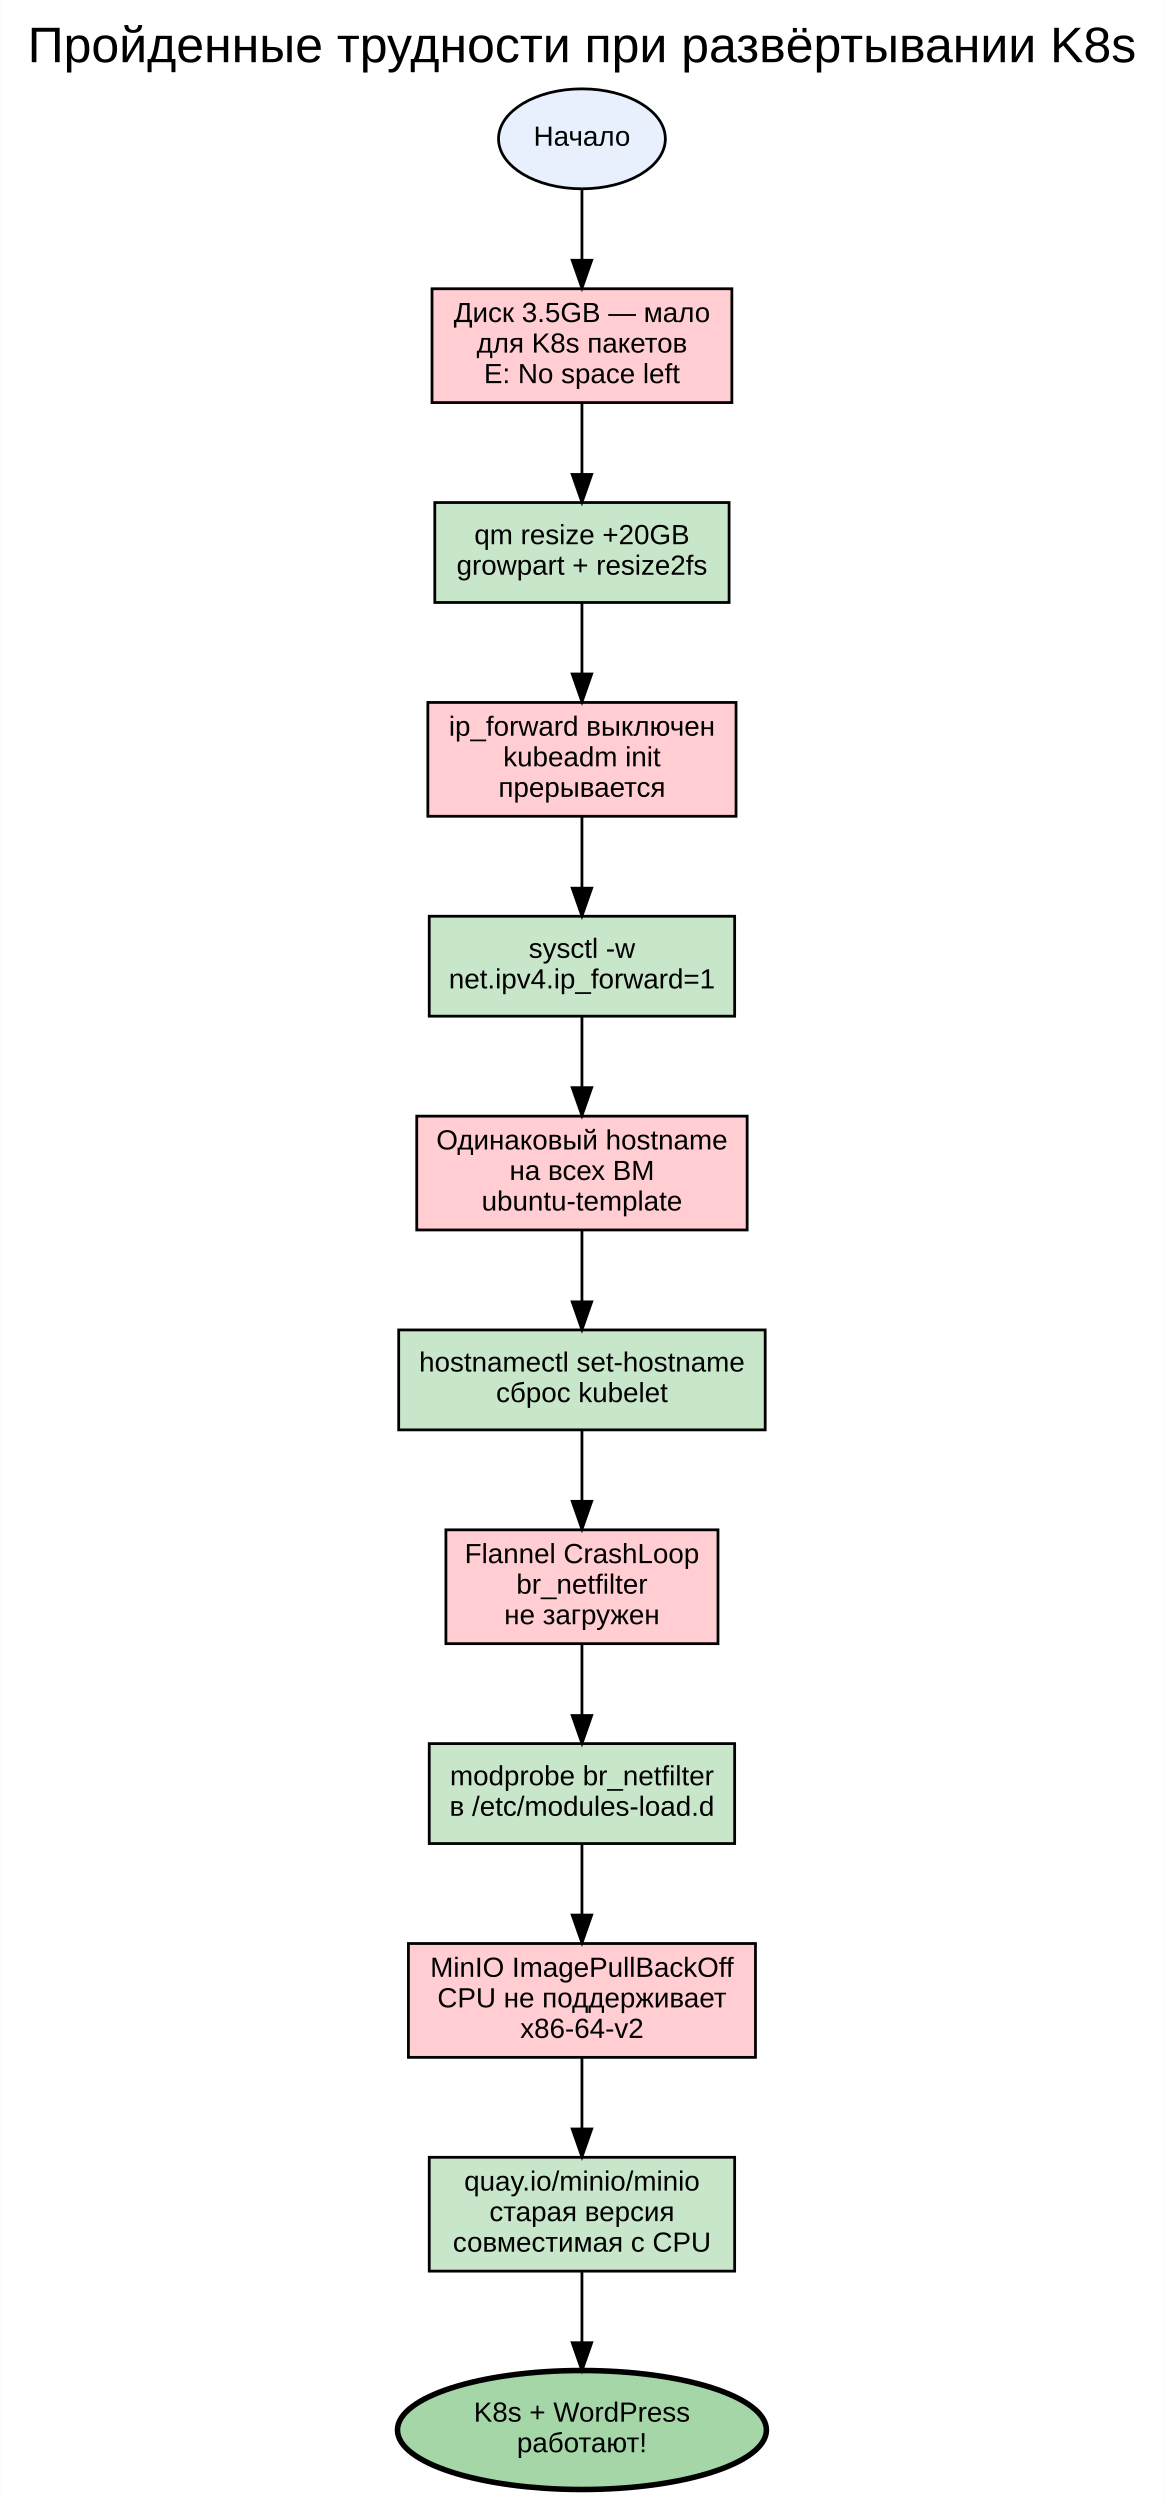
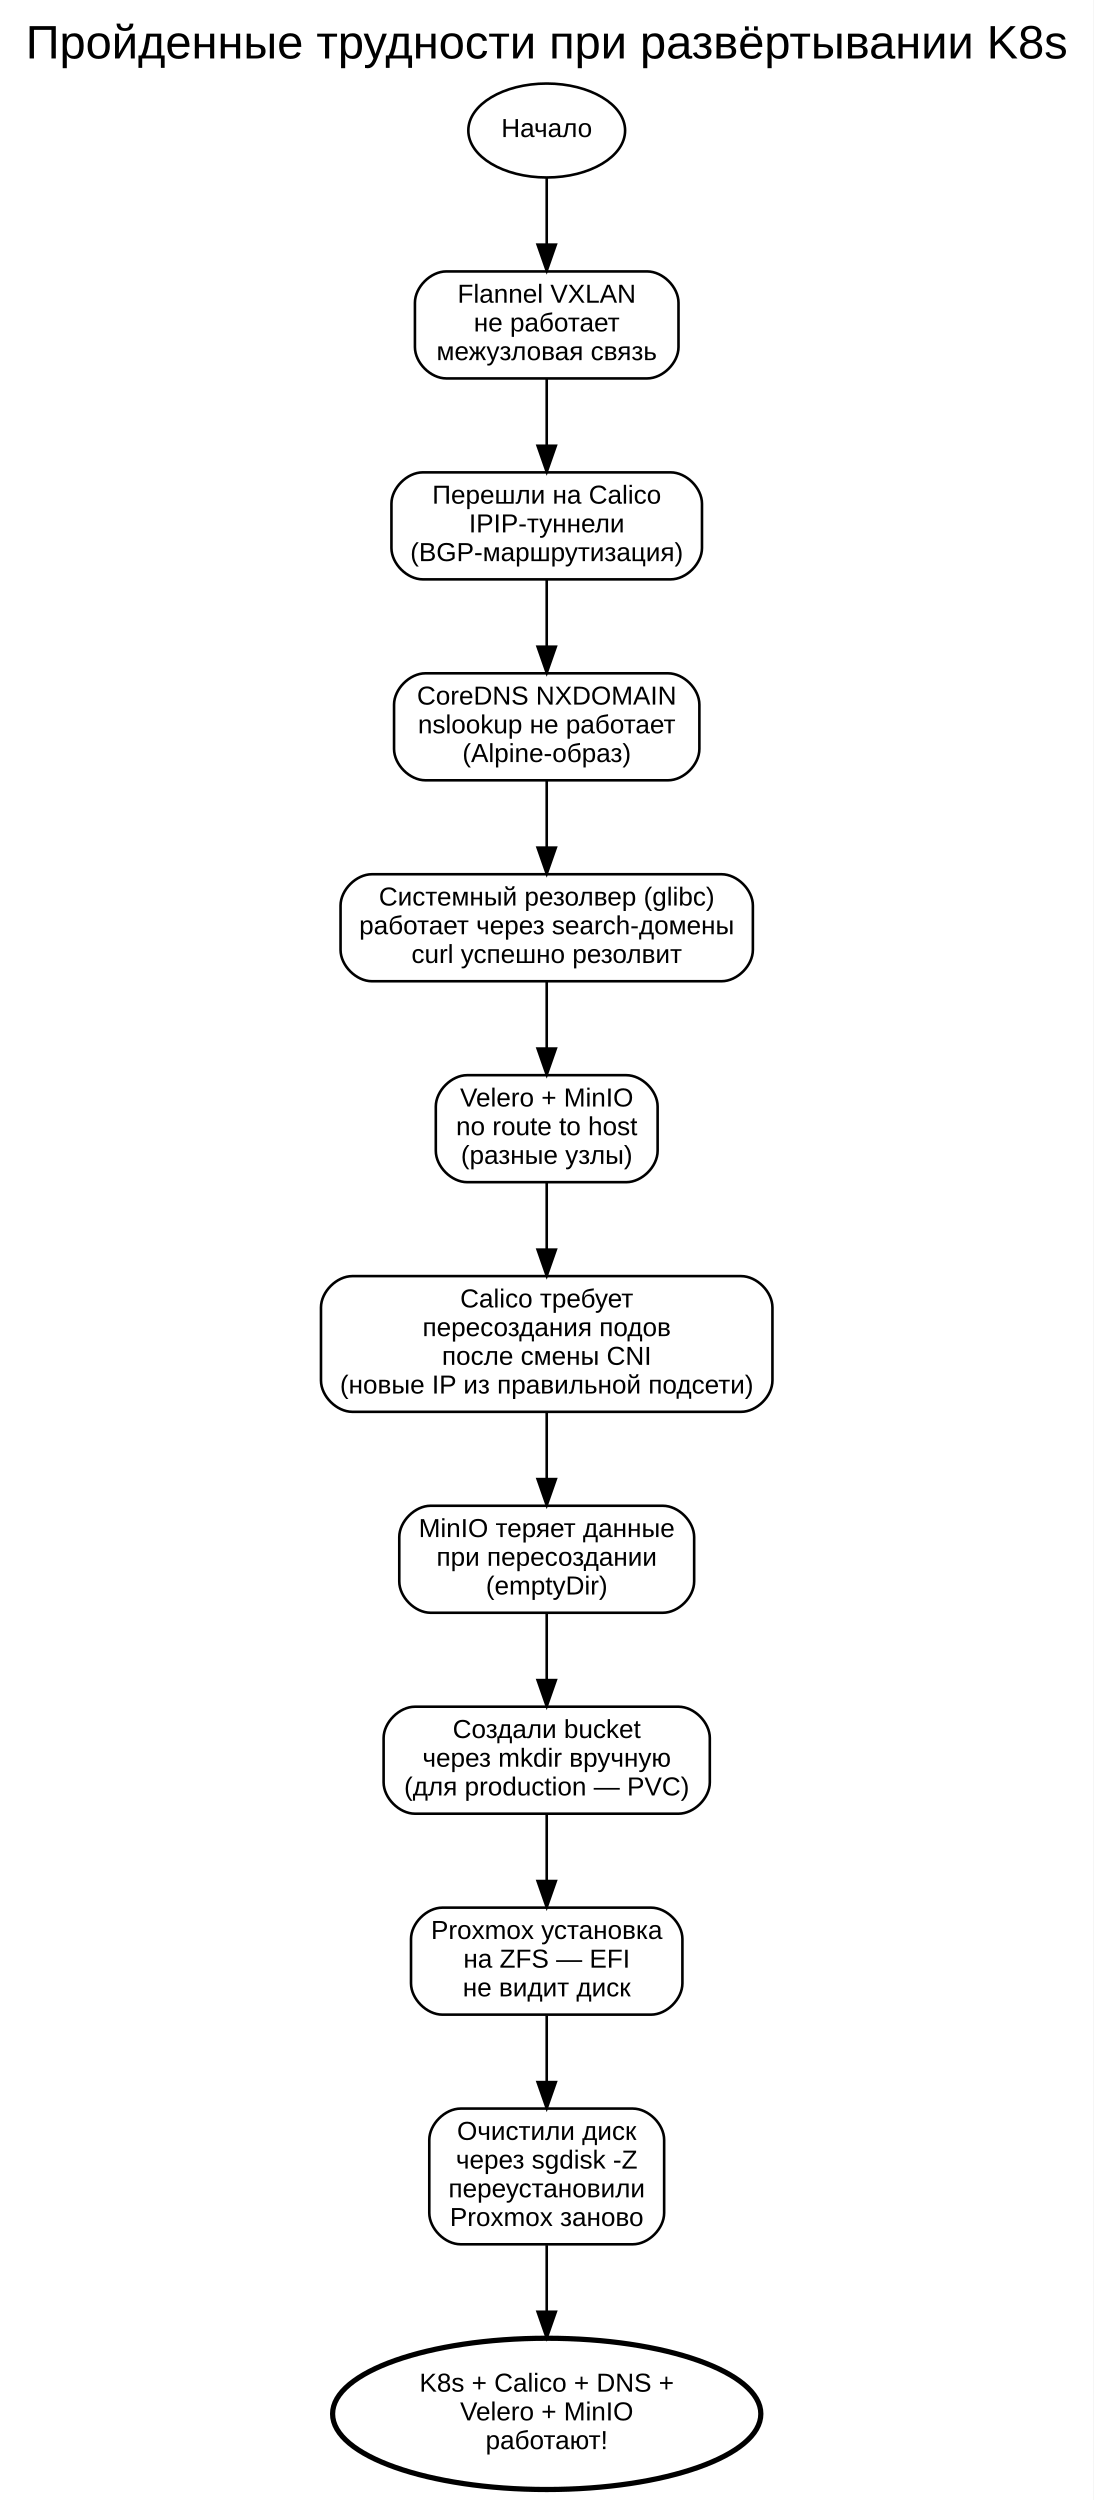
- <svg xmlns="http://www.w3.org/2000/svg" width="419pt" height="900pt" viewBox="0.00 0.00 419.00 900.43">
-   <g id="graph0" class="graph" transform="scale(1 1) rotate(0) translate(4 896.43)">
-     <polygon fill="white" stroke="transparent" points="-4,4 -4,-896.43 415,-896.43 415,4 -4,4" />
-     <text text-anchor="middle" x="205.5" y="-874.03" font-family="Arial" font-size="18.00">Пройденные трудности при развёртывании K8s</text>
+ <svg xmlns="http://www.w3.org/2000/svg" width="419pt" height="958pt" viewBox="0.00 0.00 419.00 957.98">
+   <g id="graph0" class="graph" transform="scale(1 1) rotate(0) translate(4 953.98)">
+     <polygon fill="white" stroke="transparent" points="-4,4 -4,-953.98 415,-953.98 415,4 -4,4" />
+     <text text-anchor="middle" x="205.5" y="-931.58" font-family="Arial" font-size="18.00">Пройденные трудности при развёртывании K8s</text>
    <g id="node1" class="node">
-       <ellipse fill="#e8f0fe" stroke="black" cx="205.5" cy="-846.43" rx="30.04" ry="18" />
-       <text text-anchor="middle" x="205.5" y="-843.93" font-family="Arial" font-size="10.00">Начало</text>
+       <ellipse fill="none" stroke="black" cx="205.5" cy="-903.98" rx="30.04" ry="18" />
+       <text text-anchor="middle" x="205.5" y="-901.48" font-family="Arial" font-size="10.00">Начало</text>
    </g>
    <g id="node2" class="node">
-       <polygon fill="#ffcdd2" stroke="black" points="259.5,-792.43 151.5,-792.43 151.5,-751.43 259.5,-751.43 259.5,-792.43" />
-       <text text-anchor="middle" x="205.5" y="-780.43" font-family="Arial" font-size="10.00">Диск 3.5GB — мало</text>
-       <text text-anchor="middle" x="205.5" y="-769.43" font-family="Arial" font-size="10.00">для K8s пакетов</text>
-       <text text-anchor="middle" x="205.5" y="-758.43" font-family="Arial" font-size="10.00">E: No space left</text>
+       <path fill="none" stroke="black" d="M244,-849.98C244,-849.98 167,-849.98 167,-849.98 161,-849.98 155,-843.98 155,-837.98 155,-837.98 155,-820.98 155,-820.98 155,-814.98 161,-808.98 167,-808.98 167,-808.98 244,-808.98 244,-808.98 250,-808.98 256,-814.98 256,-820.98 256,-820.98 256,-837.98 256,-837.98 256,-843.98 250,-849.98 244,-849.98" />
+       <text text-anchor="middle" x="205.5" y="-837.98" font-family="Arial" font-size="10.00">Flannel VXLAN</text>
+       <text text-anchor="middle" x="205.5" y="-826.98" font-family="Arial" font-size="10.00">не работает</text>
+       <text text-anchor="middle" x="205.5" y="-815.98" font-family="Arial" font-size="10.00">межузловая связь</text>
    </g>
    <g id="edge1" class="edge">
-       <path fill="none" stroke="black" d="M205.5,-828.39C205.5,-828.39 205.5,-802.69 205.5,-802.69" />
-       <polygon fill="black" stroke="black" points="209,-802.69 205.5,-792.69 202,-802.69 209,-802.69" />
+       <path fill="none" stroke="black" d="M205.5,-885.95C205.5,-885.95 205.5,-860.25 205.5,-860.25" />
+       <polygon fill="black" stroke="black" points="209,-860.25 205.5,-850.25 202,-860.25 209,-860.25" />
    </g>
    <g id="node3" class="node">
-       <polygon fill="#c8e6c9" stroke="black" points="258.5,-715.43 152.5,-715.43 152.5,-679.43 258.5,-679.43 258.5,-715.43" />
-       <text text-anchor="middle" x="205.5" y="-700.43" font-family="Arial" font-size="10.00">qm resize +20GB</text>
-       <text text-anchor="middle" x="205.5" y="-689.43" font-family="Arial" font-size="10.00">growpart + resize2fs</text>
+       <path fill="none" stroke="black" d="M253,-772.98C253,-772.98 158,-772.98 158,-772.98 152,-772.98 146,-766.98 146,-760.98 146,-760.98 146,-743.98 146,-743.98 146,-737.98 152,-731.98 158,-731.98 158,-731.98 253,-731.98 253,-731.98 259,-731.98 265,-737.98 265,-743.98 265,-743.98 265,-760.98 265,-760.98 265,-766.98 259,-772.98 253,-772.98" />
+       <text text-anchor="middle" x="205.5" y="-760.98" font-family="Arial" font-size="10.00">Перешли на Calico</text>
+       <text text-anchor="middle" x="205.5" y="-749.98" font-family="Arial" font-size="10.00">IPIP-туннели</text>
+       <text text-anchor="middle" x="205.5" y="-738.98" font-family="Arial" font-size="10.00">(BGP-маршрутизация)</text>
    </g>
    <g id="edge2" class="edge">
-       <path fill="none" stroke="black" d="M205.5,-751.17C205.5,-751.17 205.5,-725.54 205.5,-725.54" />
-       <polygon fill="black" stroke="black" points="209,-725.54 205.5,-715.54 202,-725.54 209,-725.54" />
+       <path fill="none" stroke="black" d="M205.5,-808.85C205.5,-808.85 205.5,-783.17 205.5,-783.17" />
+       <polygon fill="black" stroke="black" points="209,-783.17 205.5,-773.17 202,-783.17 209,-783.17" />
    </g>
    <g id="node4" class="node">
-       <polygon fill="#ffcdd2" stroke="black" points="261,-643.43 150,-643.43 150,-602.43 261,-602.43 261,-643.43" />
-       <text text-anchor="middle" x="205.5" y="-631.43" font-family="Arial" font-size="10.00">ip_forward выключен</text>
-       <text text-anchor="middle" x="205.5" y="-620.43" font-family="Arial" font-size="10.00">kubeadm init</text>
-       <text text-anchor="middle" x="205.5" y="-609.43" font-family="Arial" font-size="10.00">прерывается</text>
+       <path fill="none" stroke="black" d="M252,-695.98C252,-695.98 159,-695.98 159,-695.98 153,-695.98 147,-689.98 147,-683.98 147,-683.98 147,-666.98 147,-666.98 147,-660.98 153,-654.98 159,-654.98 159,-654.98 252,-654.98 252,-654.98 258,-654.98 264,-660.98 264,-666.98 264,-666.98 264,-683.98 264,-683.98 264,-689.98 258,-695.98 252,-695.98" />
+       <text text-anchor="middle" x="205.5" y="-683.98" font-family="Arial" font-size="10.00">CoreDNS NXDOMAIN</text>
+       <text text-anchor="middle" x="205.5" y="-672.98" font-family="Arial" font-size="10.00">nslookup не работает</text>
+       <text text-anchor="middle" x="205.5" y="-661.98" font-family="Arial" font-size="10.00">(Alpine-образ)</text>
    </g>
    <g id="edge3" class="edge">
-       <path fill="none" stroke="black" d="M205.5,-679.39C205.5,-679.39 205.5,-653.69 205.5,-653.69" />
-       <polygon fill="black" stroke="black" points="209,-653.69 205.5,-643.69 202,-653.69 209,-653.69" />
+       <path fill="none" stroke="black" d="M205.5,-731.85C205.5,-731.85 205.5,-706.17 205.5,-706.17" />
+       <polygon fill="black" stroke="black" points="209,-706.17 205.5,-696.17 202,-706.17 209,-706.17" />
    </g>
    <g id="node5" class="node">
-       <polygon fill="#c8e6c9" stroke="black" points="260.5,-566.43 150.5,-566.43 150.5,-530.43 260.5,-530.43 260.5,-566.43" />
-       <text text-anchor="middle" x="205.5" y="-551.43" font-family="Arial" font-size="10.00">sysctl -w</text>
-       <text text-anchor="middle" x="205.5" y="-540.43" font-family="Arial" font-size="10.00">net.ipv4.ip_forward=1</text>
+       <path fill="none" stroke="black" d="M272.5,-618.98C272.5,-618.98 138.5,-618.98 138.5,-618.98 132.5,-618.98 126.5,-612.98 126.5,-606.98 126.5,-606.98 126.5,-589.98 126.5,-589.98 126.5,-583.98 132.5,-577.98 138.5,-577.98 138.5,-577.98 272.5,-577.98 272.5,-577.98 278.5,-577.98 284.5,-583.98 284.5,-589.98 284.5,-589.98 284.5,-606.98 284.5,-606.98 284.5,-612.98 278.5,-618.98 272.5,-618.98" />
+       <text text-anchor="middle" x="205.5" y="-606.98" font-family="Arial" font-size="10.00">Системный резолвер (glibc)</text>
+       <text text-anchor="middle" x="205.5" y="-595.98" font-family="Arial" font-size="10.00">работает через search-домены</text>
+       <text text-anchor="middle" x="205.5" y="-584.98" font-family="Arial" font-size="10.00">curl успешно резолвит</text>
    </g>
    <g id="edge4" class="edge">
-       <path fill="none" stroke="black" d="M205.5,-602.17C205.5,-602.17 205.5,-576.54 205.5,-576.54" />
-       <polygon fill="black" stroke="black" points="209,-576.54 205.5,-566.54 202,-576.54 209,-576.54" />
+       <path fill="none" stroke="black" d="M205.5,-654.85C205.5,-654.85 205.5,-629.17 205.5,-629.17" />
+       <polygon fill="black" stroke="black" points="209,-629.17 205.5,-619.17 202,-629.17 209,-629.17" />
    </g>
    <g id="node6" class="node">
-       <polygon fill="#ffcdd2" stroke="black" points="265,-494.43 146,-494.43 146,-453.43 265,-453.43 265,-494.43" />
-       <text text-anchor="middle" x="205.5" y="-482.43" font-family="Arial" font-size="10.00">Одинаковый hostname</text>
-       <text text-anchor="middle" x="205.5" y="-471.43" font-family="Arial" font-size="10.00">на всех ВМ</text>
-       <text text-anchor="middle" x="205.5" y="-460.43" font-family="Arial" font-size="10.00">ubuntu-template</text>
+       <path fill="none" stroke="black" d="M236,-541.98C236,-541.98 175,-541.98 175,-541.98 169,-541.98 163,-535.98 163,-529.98 163,-529.98 163,-512.98 163,-512.98 163,-506.98 169,-500.98 175,-500.98 175,-500.98 236,-500.98 236,-500.98 242,-500.98 248,-506.98 248,-512.98 248,-512.98 248,-529.98 248,-529.98 248,-535.98 242,-541.98 236,-541.98" />
+       <text text-anchor="middle" x="205.5" y="-529.98" font-family="Arial" font-size="10.00">Velero + MinIO</text>
+       <text text-anchor="middle" x="205.5" y="-518.98" font-family="Arial" font-size="10.00">no route to host</text>
+       <text text-anchor="middle" x="205.5" y="-507.98" font-family="Arial" font-size="10.00">(разные узлы)</text>
    </g>
    <g id="edge5" class="edge">
-       <path fill="none" stroke="black" d="M205.5,-530.39C205.5,-530.39 205.5,-504.69 205.5,-504.69" />
-       <polygon fill="black" stroke="black" points="209,-504.69 205.5,-494.69 202,-504.69 209,-504.69" />
+       <path fill="none" stroke="black" d="M205.5,-577.85C205.5,-577.85 205.5,-552.17 205.5,-552.17" />
+       <polygon fill="black" stroke="black" points="209,-552.17 205.5,-542.17 202,-552.17 209,-552.17" />
    </g>
    <g id="node7" class="node">
-       <polygon fill="#c8e6c9" stroke="black" points="271.5,-417.43 139.5,-417.43 139.5,-381.43 271.5,-381.43 271.5,-417.43" />
-       <text text-anchor="middle" x="205.5" y="-402.43" font-family="Arial" font-size="10.00">hostnamectl set-hostname</text>
-       <text text-anchor="middle" x="205.5" y="-391.43" font-family="Arial" font-size="10.00">сброс kubelet</text>
+       <path fill="none" stroke="black" d="M280,-464.98C280,-464.98 131,-464.98 131,-464.98 125,-464.98 119,-458.98 119,-452.98 119,-452.98 119,-424.98 119,-424.98 119,-418.98 125,-412.98 131,-412.98 131,-412.98 280,-412.98 280,-412.98 286,-412.98 292,-418.98 292,-424.98 292,-424.98 292,-452.98 292,-452.98 292,-458.98 286,-464.98 280,-464.98" />
+       <text text-anchor="middle" x="205.5" y="-452.98" font-family="Arial" font-size="10.00">Calico требует</text>
+       <text text-anchor="middle" x="205.5" y="-441.98" font-family="Arial" font-size="10.00">пересоздания подов</text>
+       <text text-anchor="middle" x="205.5" y="-430.98" font-family="Arial" font-size="10.00">после смены CNI</text>
+       <text text-anchor="middle" x="205.5" y="-419.98" font-family="Arial" font-size="10.00">(новые IP из правильной подсети)</text>
    </g>
    <g id="edge6" class="edge">
-       <path fill="none" stroke="black" d="M205.5,-453.17C205.5,-453.17 205.5,-427.54 205.5,-427.54" />
-       <polygon fill="black" stroke="black" points="209,-427.54 205.5,-417.54 202,-427.54 209,-427.54" />
+       <path fill="none" stroke="black" d="M205.5,-500.66C205.5,-500.66 205.5,-475.12 205.5,-475.12" />
+       <polygon fill="black" stroke="black" points="209,-475.12 205.5,-465.12 202,-475.12 209,-475.12" />
    </g>
    <g id="node8" class="node">
-       <polygon fill="#ffcdd2" stroke="black" points="254.5,-345.43 156.5,-345.43 156.5,-304.43 254.5,-304.43 254.5,-345.43" />
-       <text text-anchor="middle" x="205.5" y="-333.43" font-family="Arial" font-size="10.00">Flannel CrashLoop</text>
-       <text text-anchor="middle" x="205.5" y="-322.43" font-family="Arial" font-size="10.00">br_netfilter</text>
-       <text text-anchor="middle" x="205.5" y="-311.43" font-family="Arial" font-size="10.00">не загружен</text>
+       <path fill="none" stroke="black" d="M250,-376.98C250,-376.98 161,-376.98 161,-376.98 155,-376.98 149,-370.98 149,-364.98 149,-364.98 149,-347.98 149,-347.98 149,-341.98 155,-335.98 161,-335.98 161,-335.98 250,-335.98 250,-335.98 256,-335.98 262,-341.98 262,-347.98 262,-347.98 262,-364.98 262,-364.98 262,-370.98 256,-376.98 250,-376.98" />
+       <text text-anchor="middle" x="205.5" y="-364.98" font-family="Arial" font-size="10.00">MinIO теряет данные</text>
+       <text text-anchor="middle" x="205.5" y="-353.98" font-family="Arial" font-size="10.00">при пересоздании</text>
+       <text text-anchor="middle" x="205.5" y="-342.98" font-family="Arial" font-size="10.00">(emptyDir)</text>
    </g>
    <g id="edge7" class="edge">
-       <path fill="none" stroke="black" d="M205.5,-381.39C205.5,-381.39 205.5,-355.69 205.5,-355.69" />
-       <polygon fill="black" stroke="black" points="209,-355.69 205.5,-345.69 202,-355.69 209,-355.69" />
+       <path fill="none" stroke="black" d="M205.5,-412.88C205.5,-412.88 205.5,-387.19 205.5,-387.19" />
+       <polygon fill="black" stroke="black" points="209,-387.19 205.5,-377.19 202,-387.19 209,-387.19" />
    </g>
    <g id="node9" class="node">
-       <polygon fill="#c8e6c9" stroke="black" points="260.5,-268.43 150.5,-268.43 150.5,-232.43 260.5,-232.43 260.5,-268.43" />
-       <text text-anchor="middle" x="205.5" y="-253.43" font-family="Arial" font-size="10.00">modprobe br_netfilter</text>
-       <text text-anchor="middle" x="205.5" y="-242.43" font-family="Arial" font-size="10.00">в /etc/modules-load.d</text>
+       <path fill="none" stroke="black" d="M256,-299.98C256,-299.98 155,-299.98 155,-299.98 149,-299.98 143,-293.98 143,-287.98 143,-287.98 143,-270.98 143,-270.98 143,-264.98 149,-258.98 155,-258.98 155,-258.98 256,-258.98 256,-258.98 262,-258.98 268,-264.98 268,-270.98 268,-270.98 268,-287.98 268,-287.98 268,-293.98 262,-299.98 256,-299.98" />
+       <text text-anchor="middle" x="205.5" y="-287.98" font-family="Arial" font-size="10.00">Создали bucket</text>
+       <text text-anchor="middle" x="205.5" y="-276.98" font-family="Arial" font-size="10.00">через mkdir вручную</text>
+       <text text-anchor="middle" x="205.5" y="-265.98" font-family="Arial" font-size="10.00">(для production — PVC)</text>
    </g>
    <g id="edge8" class="edge">
-       <path fill="none" stroke="black" d="M205.5,-304.17C205.5,-304.17 205.5,-278.54 205.5,-278.54" />
-       <polygon fill="black" stroke="black" points="209,-278.54 205.5,-268.54 202,-278.54 209,-278.54" />
+       <path fill="none" stroke="black" d="M205.5,-335.85C205.5,-335.85 205.5,-310.17 205.5,-310.17" />
+       <polygon fill="black" stroke="black" points="209,-310.17 205.5,-300.17 202,-310.17 209,-310.17" />
    </g>
    <g id="node10" class="node">
-       <polygon fill="#ffcdd2" stroke="black" points="268,-196.43 143,-196.43 143,-155.43 268,-155.43 268,-196.43" />
-       <text text-anchor="middle" x="205.5" y="-184.43" font-family="Arial" font-size="10.00">MinIO ImagePullBackOff</text>
-       <text text-anchor="middle" x="205.5" y="-173.43" font-family="Arial" font-size="10.00">CPU не поддерживает</text>
-       <text text-anchor="middle" x="205.5" y="-162.43" font-family="Arial" font-size="10.00">x86-64-v2</text>
+       <path fill="none" stroke="black" d="M245.5,-222.98C245.5,-222.98 165.5,-222.98 165.5,-222.98 159.5,-222.98 153.5,-216.98 153.5,-210.98 153.5,-210.98 153.5,-193.98 153.5,-193.98 153.5,-187.98 159.5,-181.98 165.5,-181.98 165.5,-181.98 245.5,-181.98 245.5,-181.98 251.5,-181.98 257.5,-187.98 257.5,-193.98 257.5,-193.98 257.5,-210.98 257.5,-210.98 257.5,-216.98 251.5,-222.98 245.5,-222.98" />
+       <text text-anchor="middle" x="205.5" y="-210.98" font-family="Arial" font-size="10.00">Proxmox установка</text>
+       <text text-anchor="middle" x="205.5" y="-199.98" font-family="Arial" font-size="10.00">на ZFS — EFI</text>
+       <text text-anchor="middle" x="205.5" y="-188.98" font-family="Arial" font-size="10.00">не видит диск</text>
    </g>
    <g id="edge9" class="edge">
-       <path fill="none" stroke="black" d="M205.5,-232.39C205.5,-232.39 205.5,-206.69 205.5,-206.69" />
-       <polygon fill="black" stroke="black" points="209,-206.69 205.5,-196.69 202,-206.69 209,-206.69" />
+       <path fill="none" stroke="black" d="M205.5,-258.85C205.5,-258.85 205.5,-233.17 205.5,-233.17" />
+       <polygon fill="black" stroke="black" points="209,-233.17 205.5,-223.17 202,-233.17 209,-233.17" />
    </g>
    <g id="node11" class="node">
-       <polygon fill="#c8e6c9" stroke="black" points="260.5,-119.43 150.5,-119.43 150.5,-78.43 260.5,-78.43 260.5,-119.43" />
-       <text text-anchor="middle" x="205.5" y="-107.43" font-family="Arial" font-size="10.00">quay.io/minio/minio</text>
-       <text text-anchor="middle" x="205.5" y="-96.43" font-family="Arial" font-size="10.00">старая версия</text>
-       <text text-anchor="middle" x="205.5" y="-85.43" font-family="Arial" font-size="10.00">совместимая с CPU</text>
+       <path fill="none" stroke="black" d="M238.5,-145.98C238.5,-145.98 172.5,-145.98 172.5,-145.98 166.5,-145.98 160.5,-139.98 160.5,-133.98 160.5,-133.98 160.5,-105.98 160.5,-105.98 160.5,-99.98 166.5,-93.98 172.5,-93.98 172.5,-93.98 238.5,-93.98 238.5,-93.98 244.5,-93.98 250.5,-99.98 250.5,-105.98 250.5,-105.98 250.5,-133.98 250.5,-133.98 250.5,-139.98 244.5,-145.98 238.5,-145.98" />
+       <text text-anchor="middle" x="205.5" y="-133.98" font-family="Arial" font-size="10.00">Очистили диск</text>
+       <text text-anchor="middle" x="205.5" y="-122.98" font-family="Arial" font-size="10.00">через sgdisk -Z</text>
+       <text text-anchor="middle" x="205.5" y="-111.98" font-family="Arial" font-size="10.00">переустановили</text>
+       <text text-anchor="middle" x="205.5" y="-100.98" font-family="Arial" font-size="10.00">Proxmox заново</text>
    </g>
    <g id="edge10" class="edge">
-       <path fill="none" stroke="black" d="M205.5,-155.29C205.5,-155.29 205.5,-129.62 205.5,-129.62" />
-       <polygon fill="black" stroke="black" points="209,-129.62 205.5,-119.62 202,-129.62 209,-129.62" />
+       <path fill="none" stroke="black" d="M205.5,-181.66C205.5,-181.66 205.5,-156.12 205.5,-156.12" />
+       <polygon fill="black" stroke="black" points="209,-156.12 205.5,-146.12 202,-156.12 209,-156.12" />
    </g>
    <g id="node12" class="node">
-       <ellipse fill="#a5d6a7" stroke="black" stroke-width="2" cx="205.5" cy="-21.21" rx="66.44" ry="21.43" />
-       <text text-anchor="middle" x="205.5" y="-24.21" font-family="Arial" font-size="10.00">K8s + WordPress</text>
-       <text text-anchor="middle" x="205.5" y="-13.21" font-family="Arial" font-size="10.00">работают!</text>
+       <ellipse fill="none" stroke="black" stroke-width="2" cx="205.5" cy="-28.99" rx="82.05" ry="28.98" />
+       <text text-anchor="middle" x="205.5" y="-37.49" font-family="Arial" font-size="10.00">K8s + Calico + DNS +</text>
+       <text text-anchor="middle" x="205.5" y="-26.49" font-family="Arial" font-size="10.00">Velero + MinIO</text>
+       <text text-anchor="middle" x="205.5" y="-15.49" font-family="Arial" font-size="10.00">работают!</text>
    </g>
    <g id="edge11" class="edge">
-       <path fill="none" stroke="black" d="M205.5,-78.1C205.5,-78.1 205.5,-52.64 205.5,-52.64" />
-       <polygon fill="black" stroke="black" points="209,-52.64 205.5,-42.64 202,-52.64 209,-52.64" />
+       <path fill="none" stroke="black" d="M205.5,-93.66C205.5,-93.66 205.5,-68.12 205.5,-68.12" />
+       <polygon fill="black" stroke="black" points="209,-68.12 205.5,-58.12 202,-68.12 209,-68.12" />
    </g>
  </g>
</svg>
